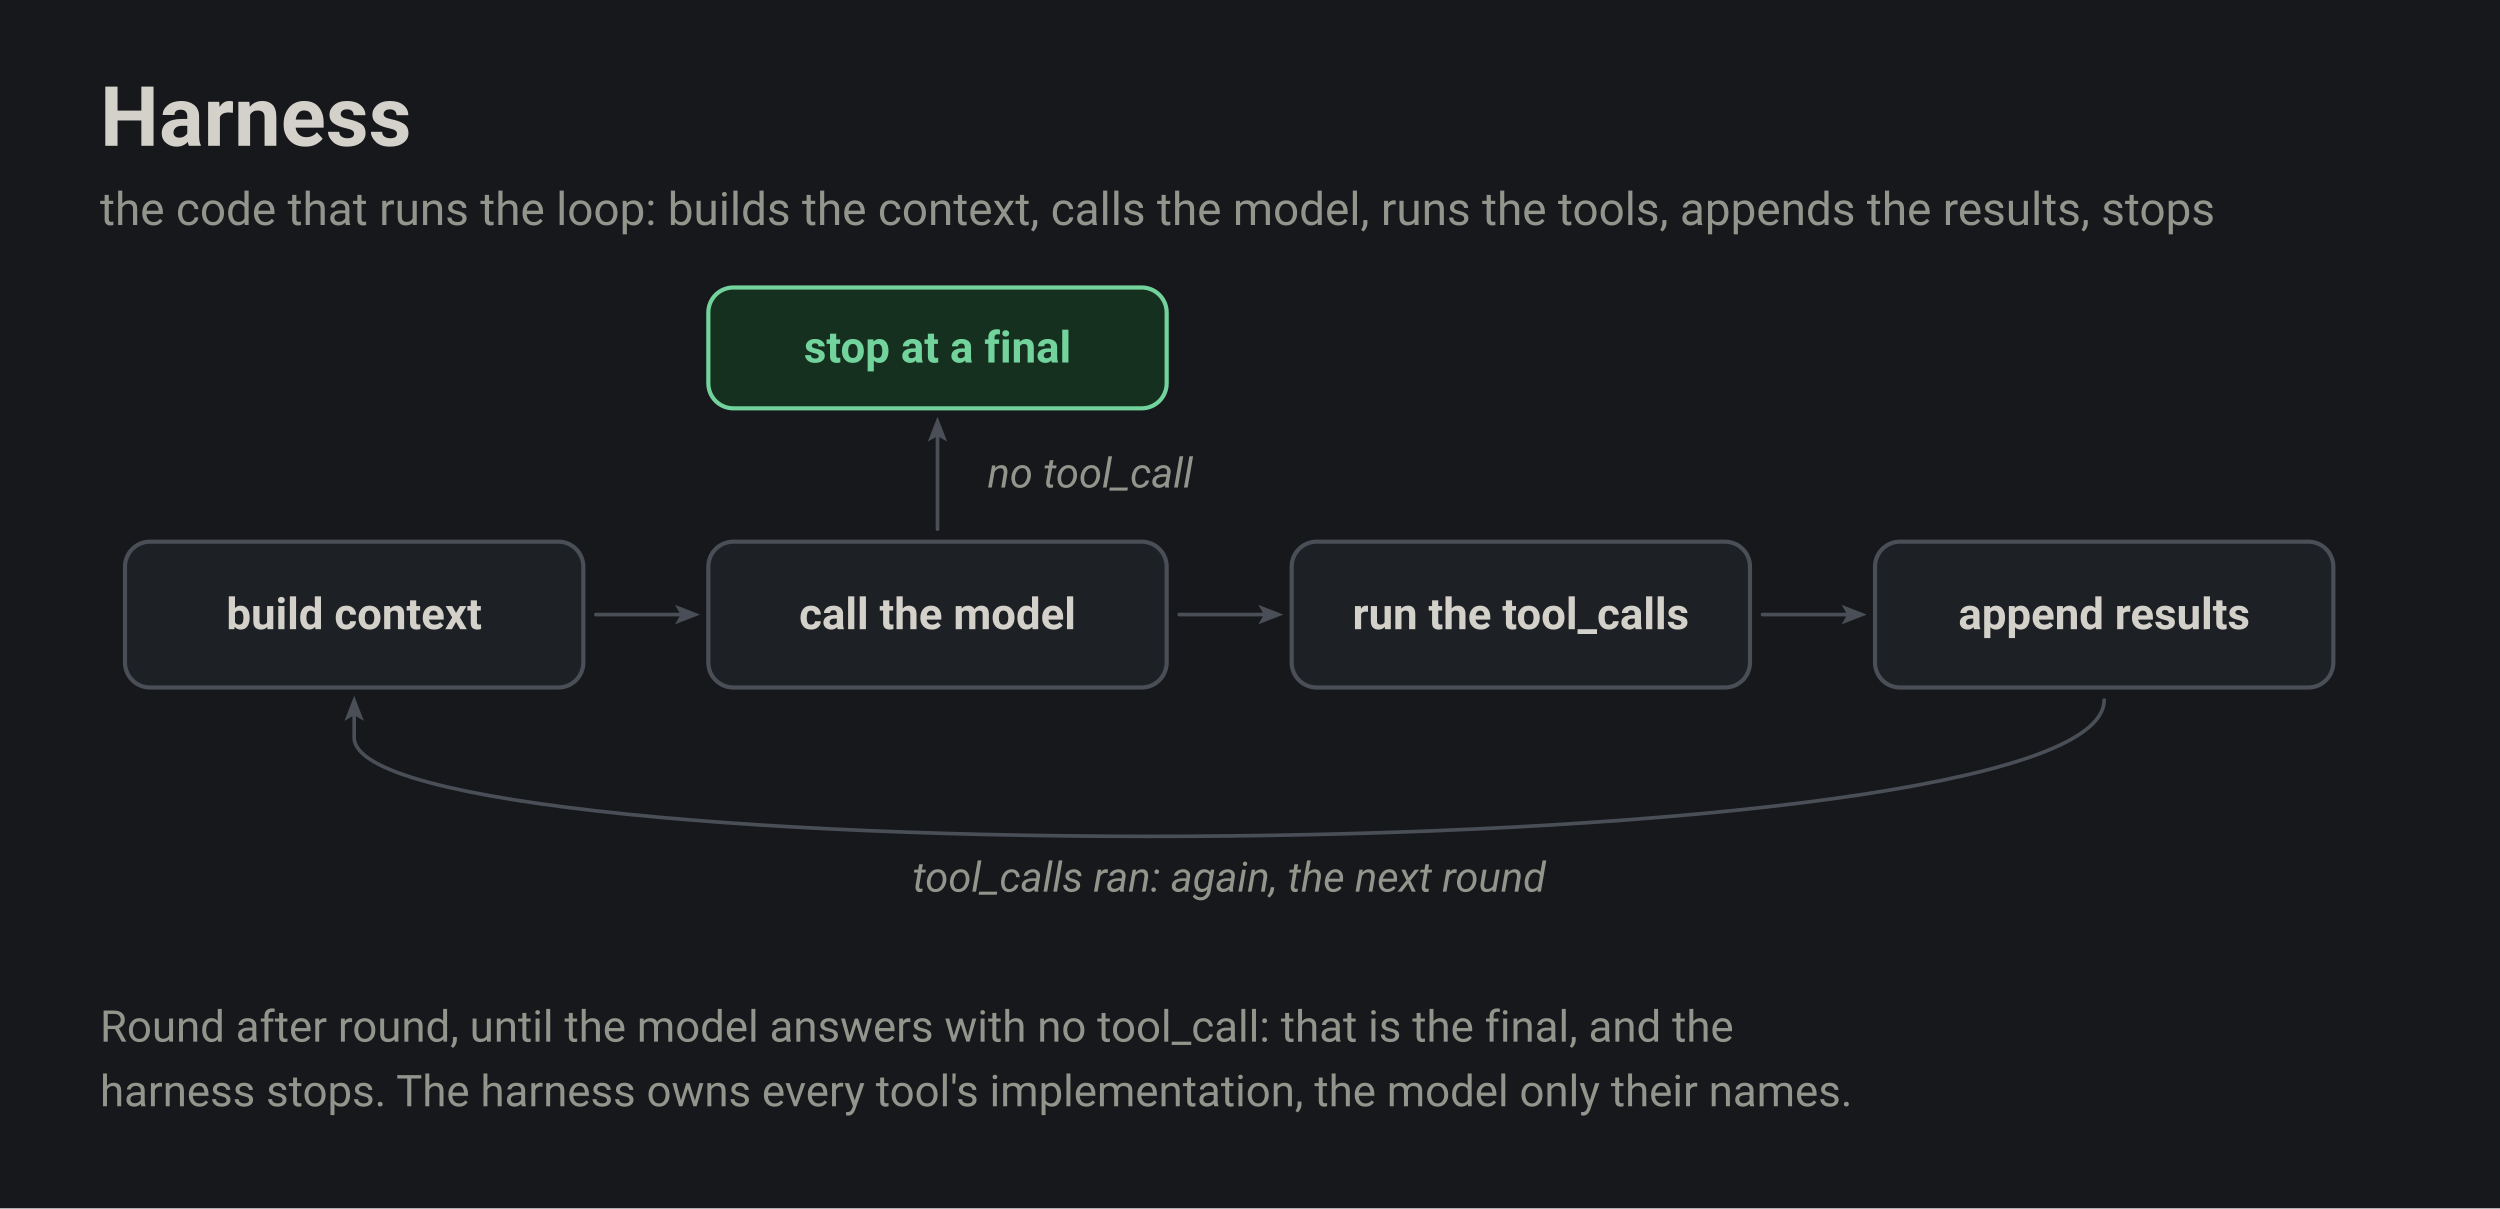
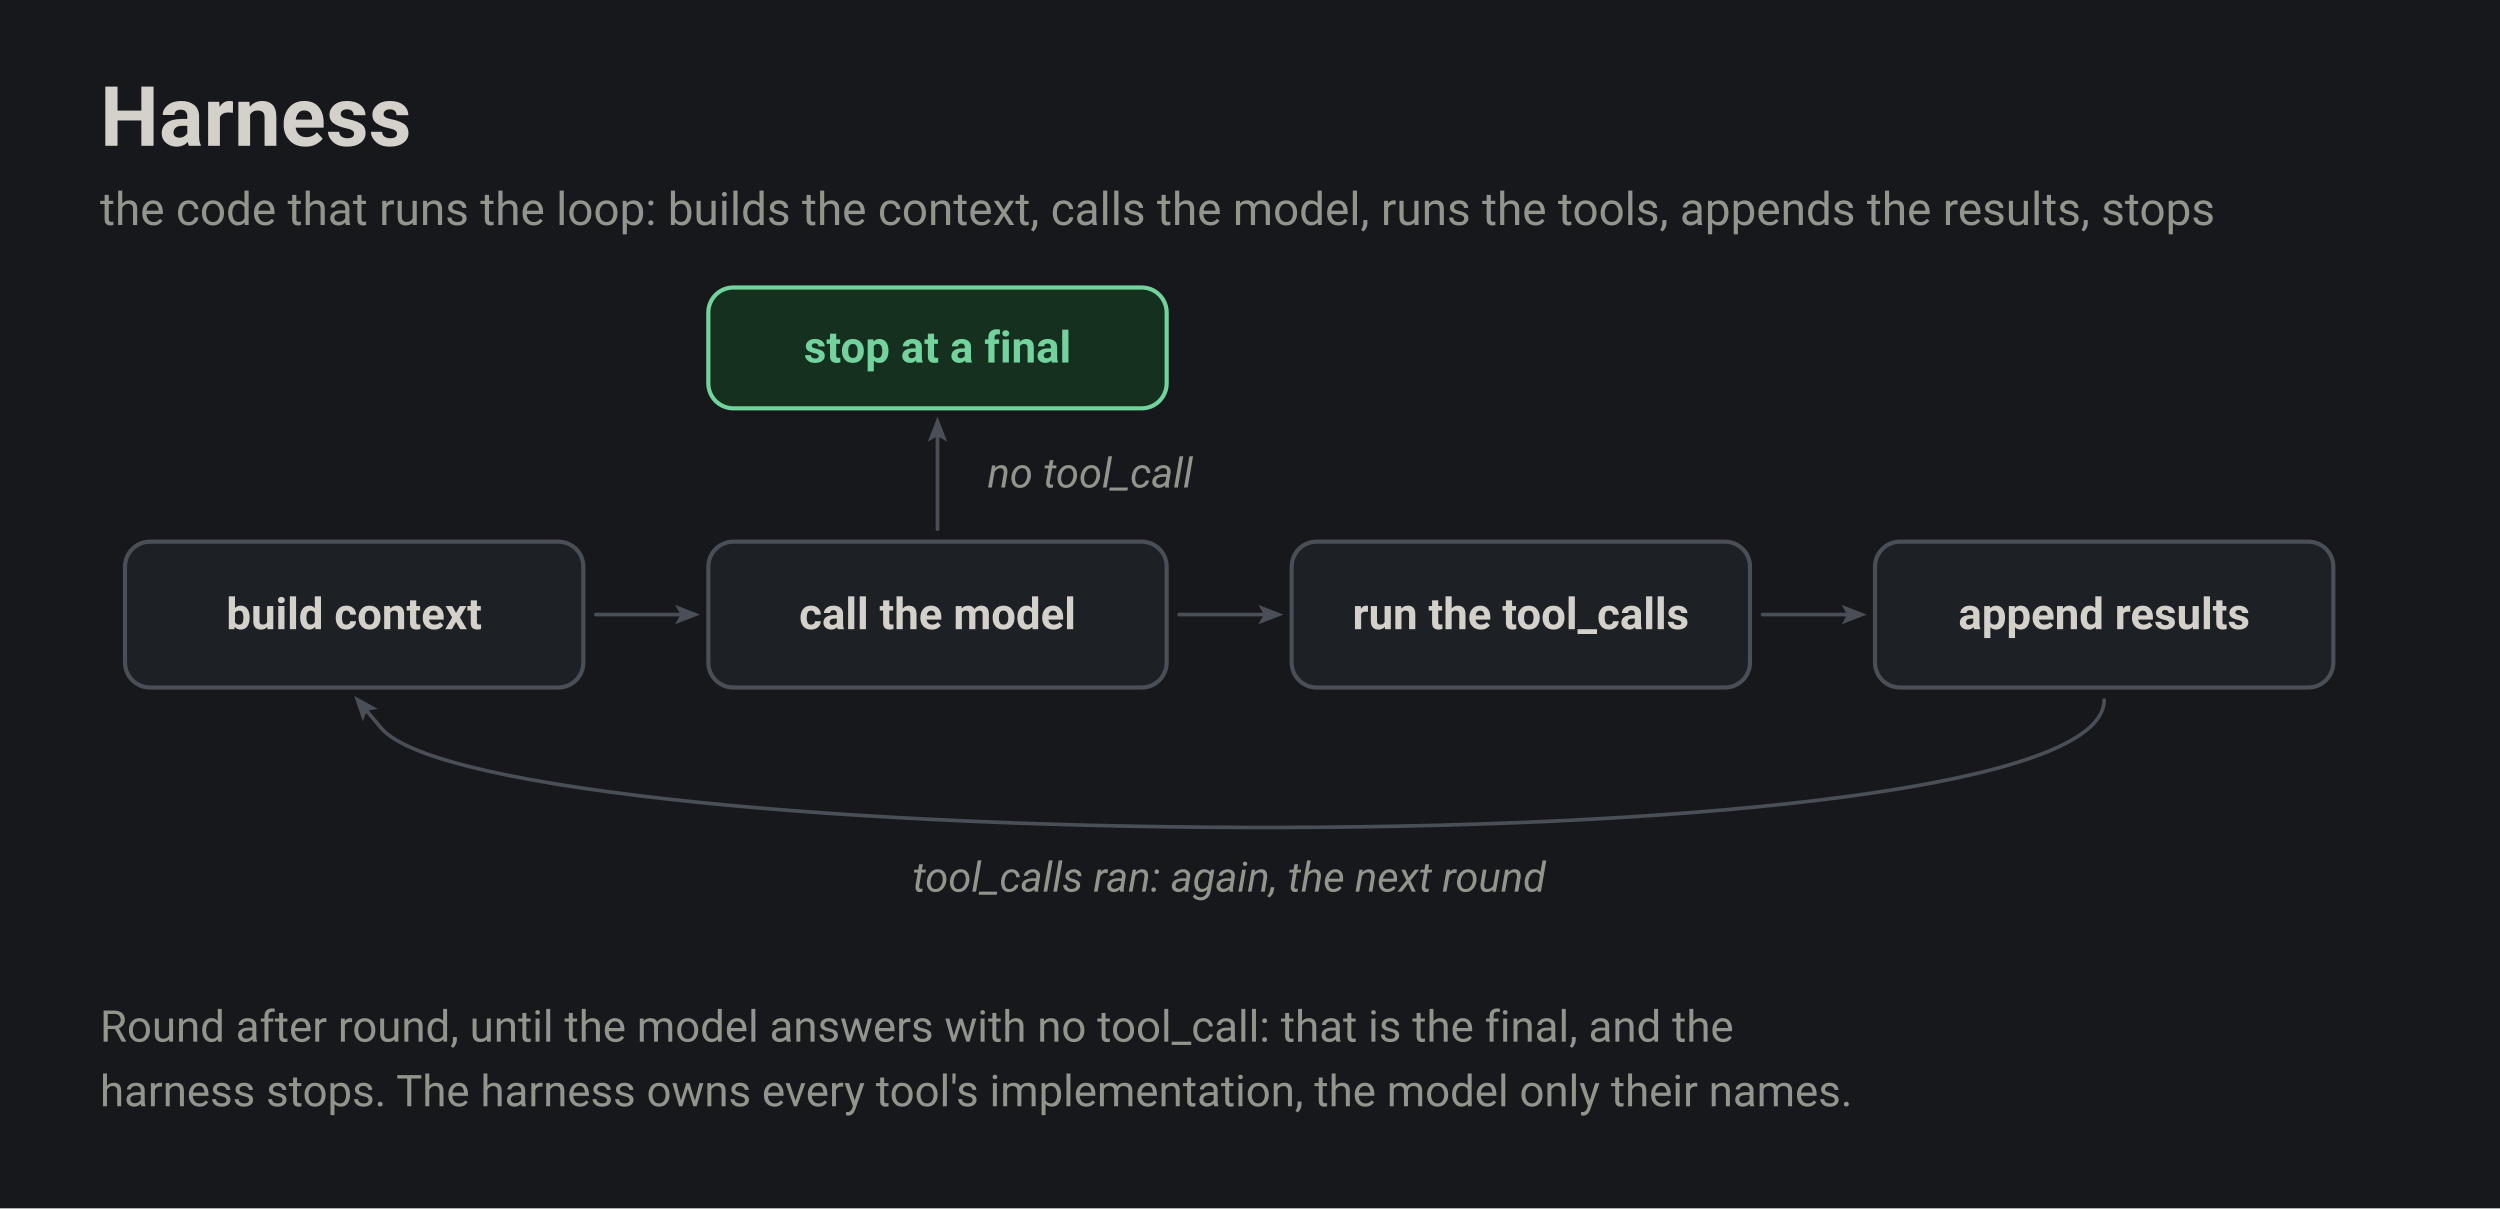
<svg xmlns="http://www.w3.org/2000/svg" viewBox="0 0 1200 580" font-family="system-ui, -apple-system, 'Segoe UI', Roboto, sans-serif">
  <rect width="1200" height="580" fill="#16181b" />
  <defs>
    <marker id="a5E5C4E" viewBox="0 0 12 12" refX="8" refY="6" markerUnits="userSpaceOnUse" markerWidth="16" markerHeight="16" orient="auto-start-reverse">
      <path d="M2 2.5 L11 6 L2 9.5 L4 6 z" fill="#4a4f57" stroke-linejoin="round" />
    </marker>
  </defs>
  <text x="48" y="70" fill="#d3d1c9" font-size="40" font-weight="700">Harness</text>
  <text x="48" y="108" fill="#92958c" font-size="22">the code that runs the loop: builds the context, calls the model, runs the tools, appends the results, stops</text>
  <rect x="60" y="260" width="220" height="70" rx="12" fill="#1d2024" stroke="#4a4f57" stroke-width="2" />
  <text x="170" y="302" fill="#d3d1c9" font-size="21" text-anchor="middle" font-weight="700">build context</text>
  <line x1="286" y1="295" x2="332" y2="295" stroke="#4a4f57" stroke-width="1.75" stroke-linecap="round" marker-end="url(#a5E5C4E)" />
  <rect x="340" y="260" width="220" height="70" rx="12" fill="#1d2024" stroke="#4a4f57" stroke-width="2" />
  <text x="450" y="302" fill="#d3d1c9" font-size="21" text-anchor="middle" font-weight="700">call the model</text>
  <line x1="566" y1="295" x2="612" y2="295" stroke="#4a4f57" stroke-width="1.75" stroke-linecap="round" marker-end="url(#a5E5C4E)" />
  <rect x="620" y="260" width="220" height="70" rx="12" fill="#1d2024" stroke="#4a4f57" stroke-width="2" />
  <text x="730" y="302" fill="#d3d1c9" font-size="21" text-anchor="middle" font-weight="700">run the tool_calls</text>
  <line x1="846" y1="295" x2="892" y2="295" stroke="#4a4f57" stroke-width="1.75" stroke-linecap="round" marker-end="url(#a5E5C4E)" />
  <rect x="900" y="260" width="220" height="70" rx="12" fill="#1d2024" stroke="#4a4f57" stroke-width="2" />
  <text x="1010" y="302" fill="#d3d1c9" font-size="21" text-anchor="middle" font-weight="700">append results</text>
  <line x1="450" y1="254" x2="450" y2="204" stroke="#4a4f57" stroke-width="1.75" stroke-linecap="round" marker-end="url(#a5E5C4E)" />
  <text x="474" y="234" fill="#92958c" font-size="20" text-anchor="start" font-style="italic">no tool_call</text>
  <rect x="340" y="138" width="220" height="58" rx="12" fill="#16301f" stroke="#72d39c" stroke-width="2" />
  <text x="450" y="174" fill="#72d39c" font-size="21" text-anchor="middle" font-weight="700">stop at a final</text>
-   <path d="M1010 336 C1010 420 170 420 170 354 V338" fill="none" stroke="#4a4f57" stroke-width="1.75" stroke-linecap="round" marker-end="url(#a5E5C4E)" />
+   <path d="M1010 336 C1010 420 234.3 410.7 182.9 349.4 L172.6 337.1" fill="none" stroke="#4a4f57" stroke-width="1.75" stroke-linecap="round" marker-end="url(#a5E5C4E)" />
  <text x="590" y="428" fill="#92958c" font-size="20" text-anchor="middle" font-style="italic">tool_calls ran: again, the next round</text>
  <text x="48" y="500" fill="#92958c" font-size="21" text-anchor="start">Round after round, until the model answers with no tool_call: that is the final, and the</text>
  <text x="48" y="531" fill="#92958c" font-size="21" text-anchor="start">harness stops. The harness owns every tool's implementation, the model only their names.</text>
</svg>
